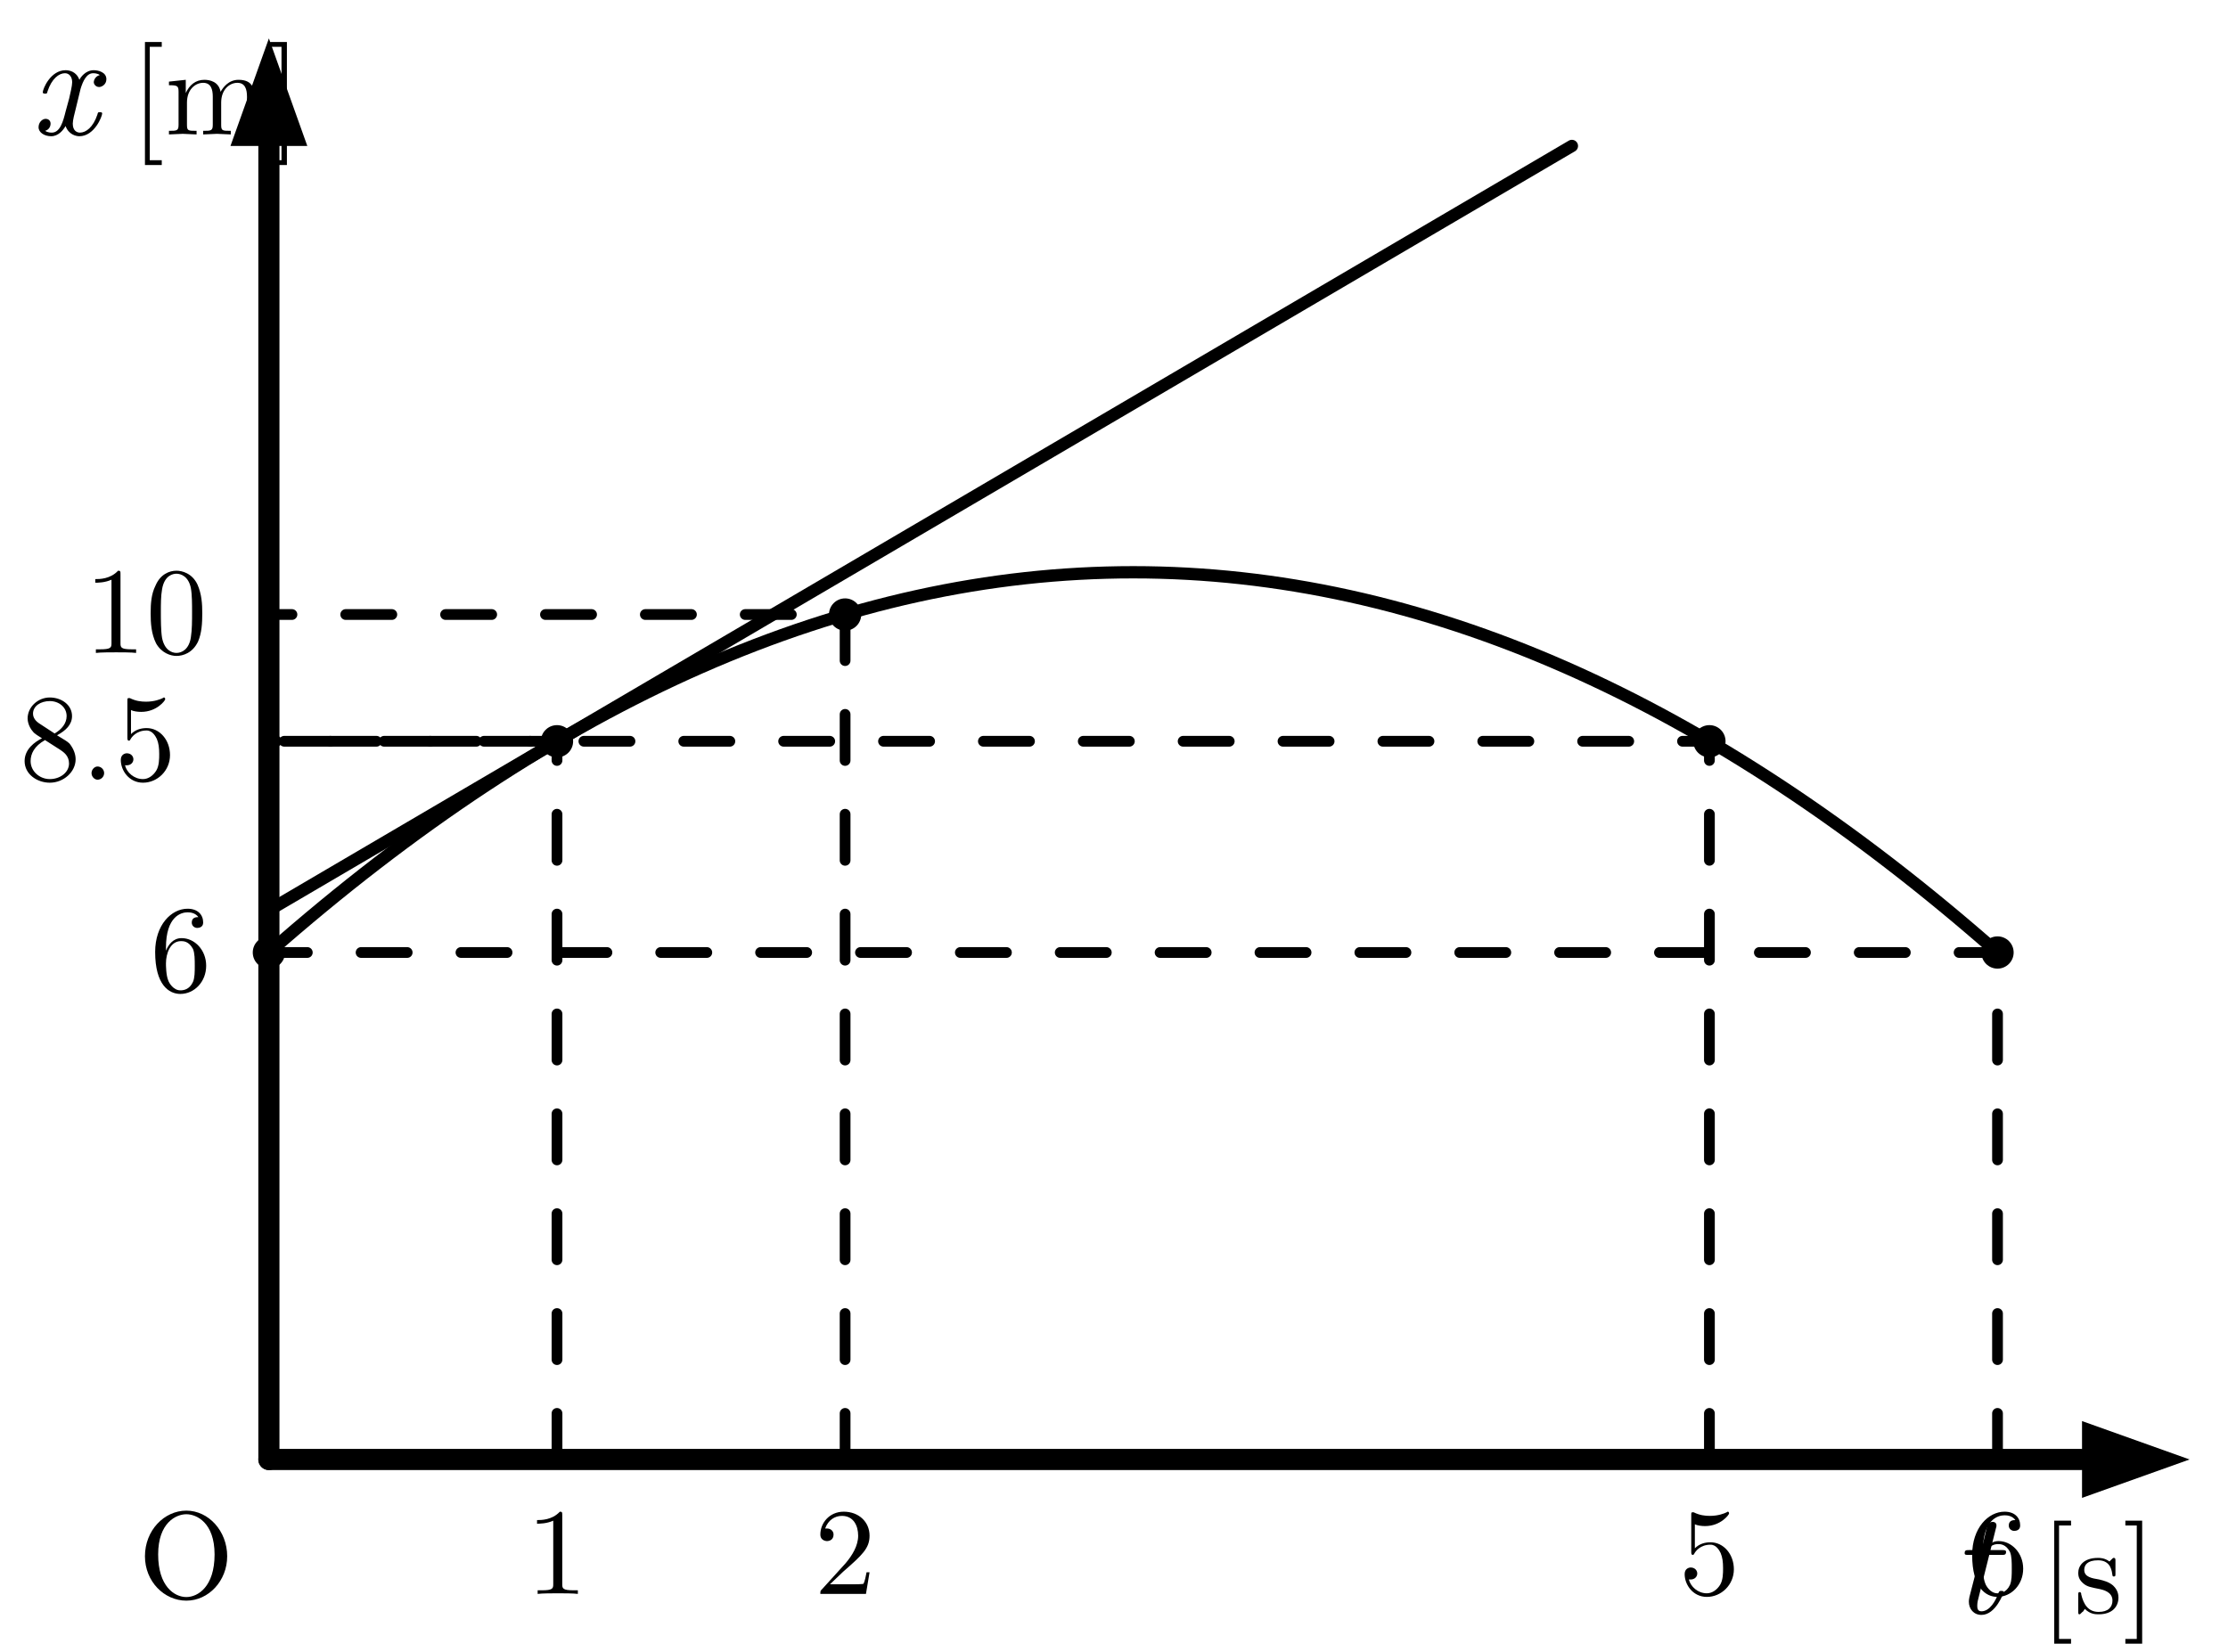
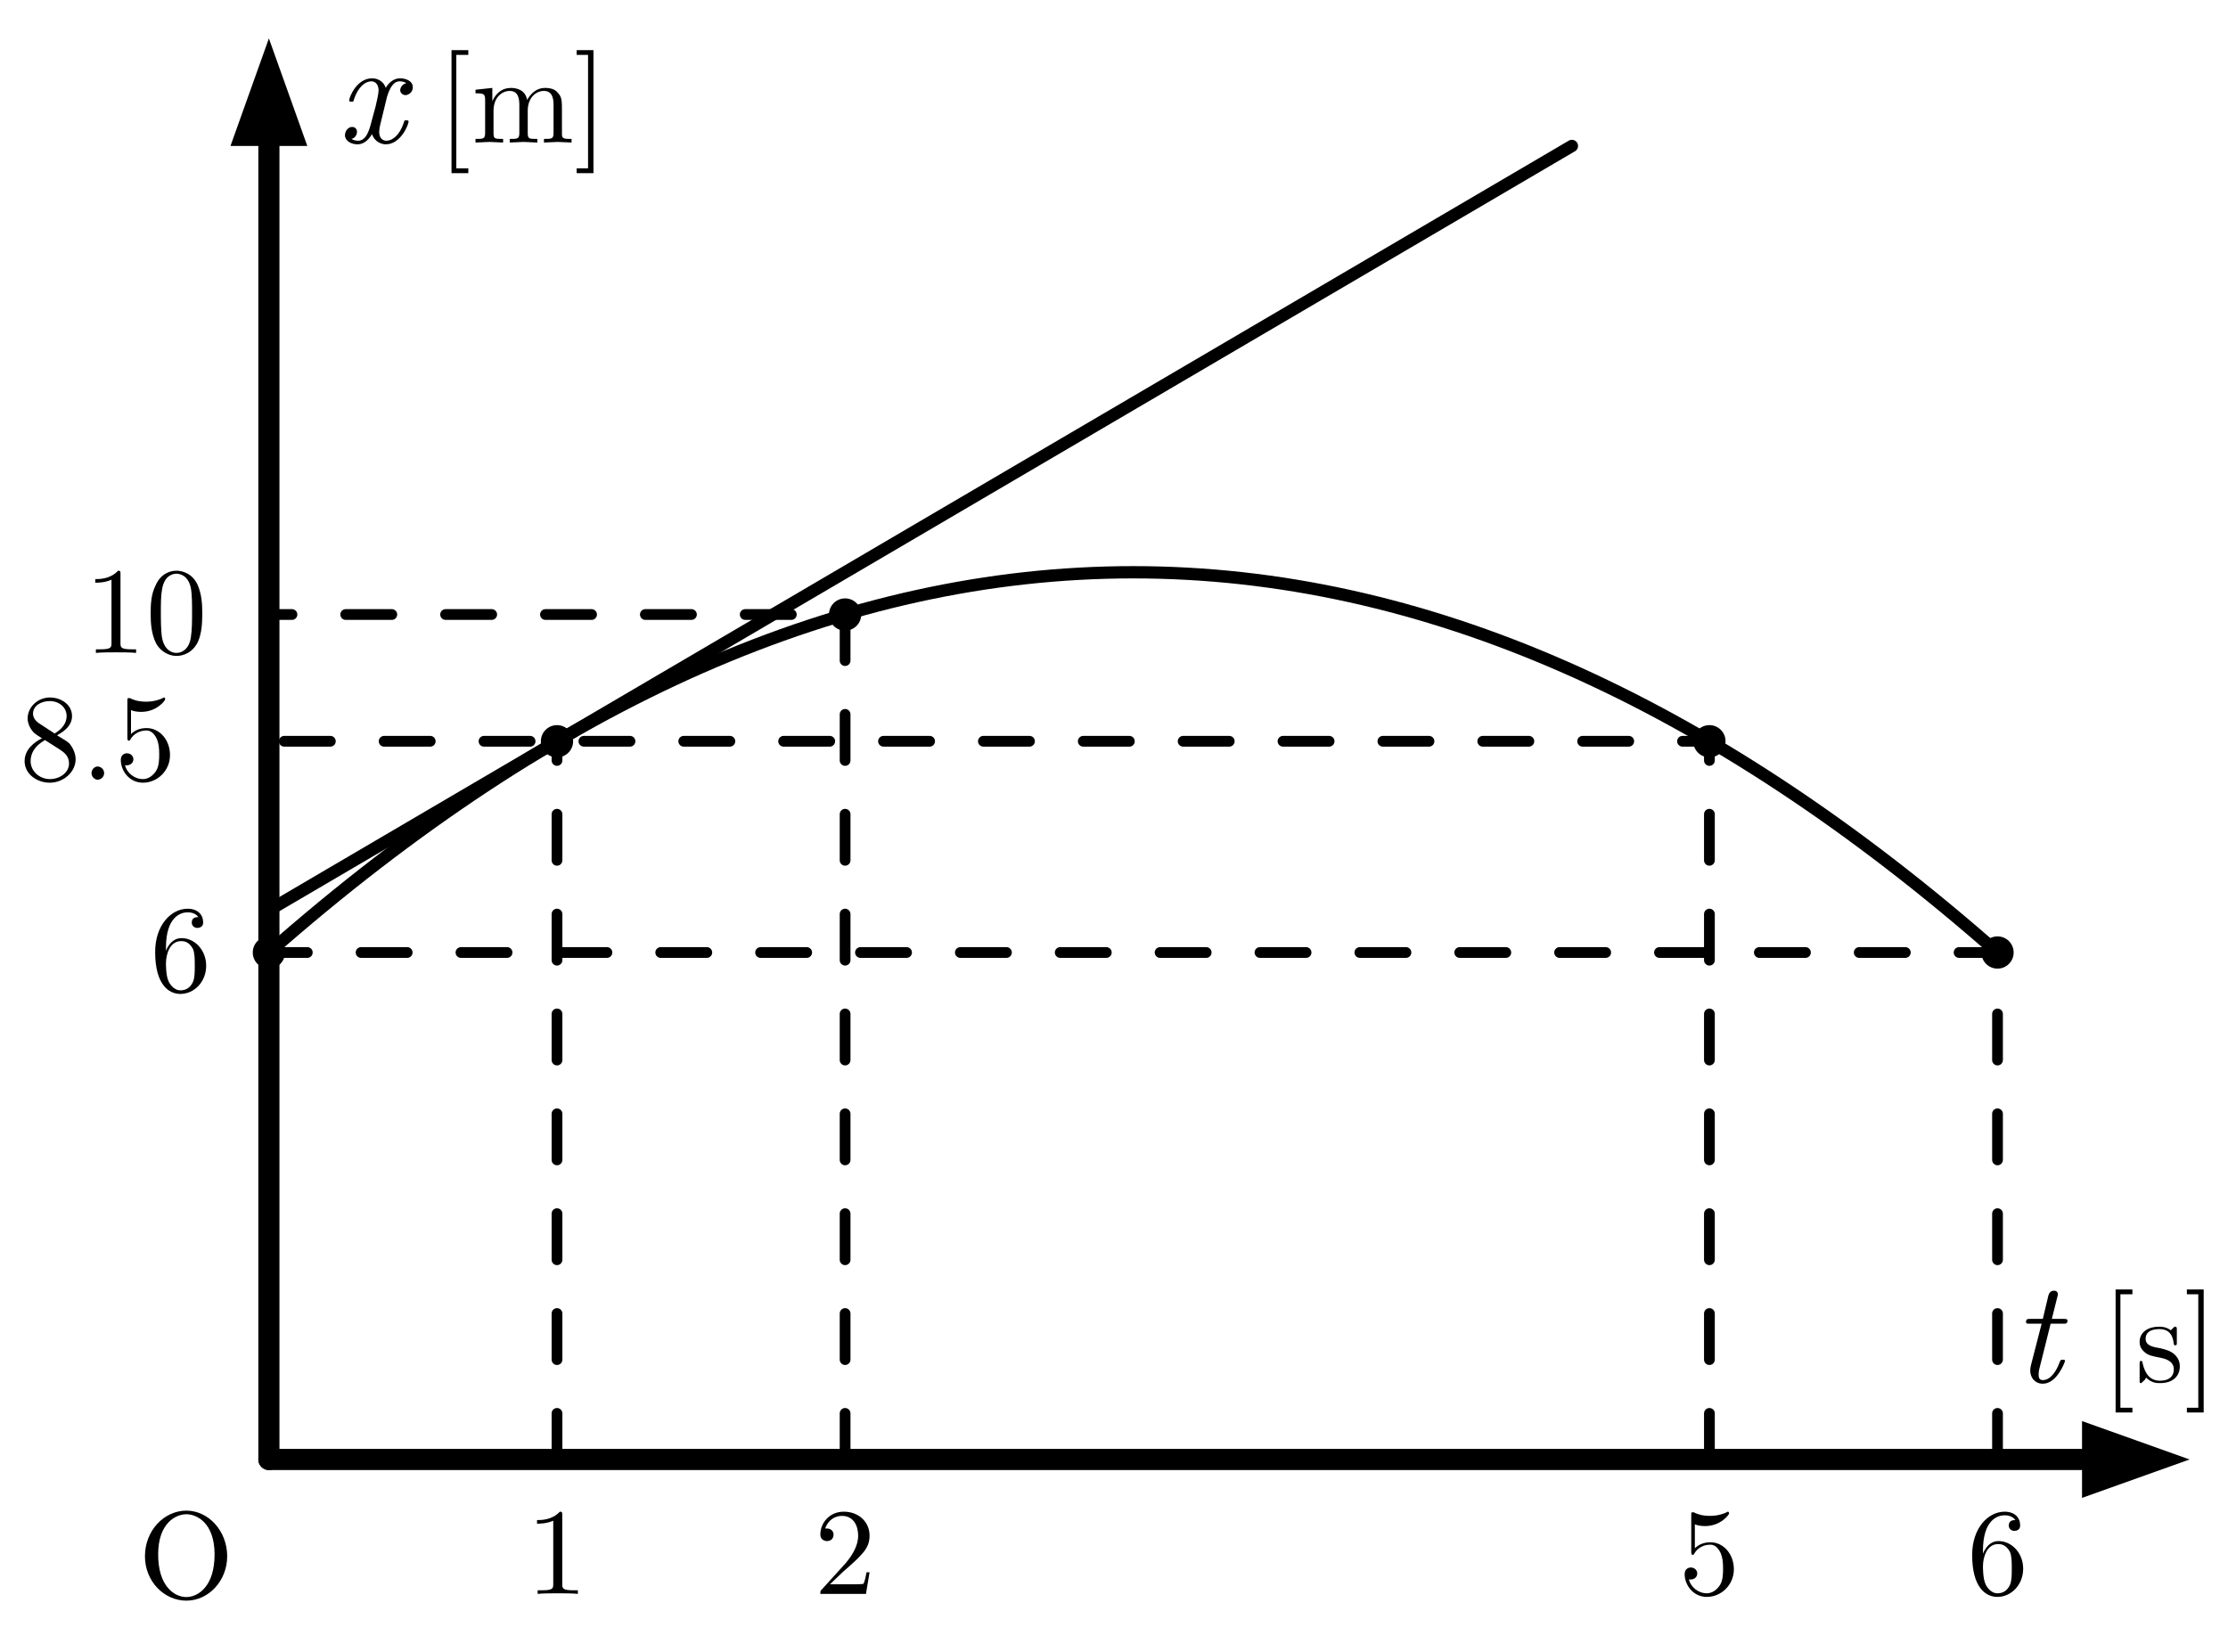
- <svg xmlns="http://www.w3.org/2000/svg" width="58mm" height="43mm" viewBox="0 0 58 43">
-   <defs>
-     <style>
+ <svg xmlns="http://www.w3.org/2000/svg" width="58mm" height="43mm" viewBox="0 0 58 43" version="1.1" id="svg19">
+   <defs id="defs1">
+     <style id="style1">
      .main { stroke:#000; stroke-width:0.55; fill:none; stroke-linecap:round; stroke-linejoin:round; }
      .thin { stroke:#000; stroke-width:0.32; fill:none; stroke-linecap:round; stroke-linejoin:round; }
      .dash { stroke:#000; stroke-width:0.28; fill:none; stroke-dasharray:1.2 1.4; stroke-linecap:round; }
      .axis-arrow { fill:#000; stroke:none; }
      .point { fill:#000; stroke:none; }
      .label, .math-label, .axis-label {
        font-family:"CMU Serif","Computer Modern Serif","Latin Modern Roman","Times New Roman",serif;
        fill:#000;
      }
      .label { font-size:3.2px; font-style:normal; }
      .math-label { font-size:3.2px; font-style:normal; }
      .axis-label { font-size:3.8px; font-style:italic; }
    </style>
  </defs>
-   <line class="main" x1="7" y1="38" x2="54.2" y2="38" />
-   <polygon class="axis-arrow" points="57,38 54.2,37 54.2,39" />
-   <line class="main" x1="7" y1="38" x2="7" y2="3.8" />
-   <polygon class="axis-arrow" points="7,1 6,3.8 8,3.8" />
-   <text class="label" x="3.6" y="41.6">O</text>
-   <text class="axis-label" x="50.8" y="42">t</text>
-   <text class="math-label" x="53.1" y="42">[s]</text>
-   <text class="axis-label" x="0.8" y="3.5">x</text>
-   <text class="math-label" x="3.4" y="3.5">[m]</text>
-   <g class="dash">
-     <path d="M14.5 38 V19.3 H7" />
-     <path d="M22 38 V16 H7" />
-     <path d="M44.5 38 V19.3 H7" />
-     <path d="M52 38 V24.8 H7" />
+   <line class="main" x1="7" y1="38" x2="54.2" y2="38" id="line1" />
+   <polygon class="axis-arrow" points="57,38 54.2,37 54.2,39" id="polygon1" />
+   <line class="main" x1="7" y1="38" x2="7" y2="3.8" id="line2" />
+   <polygon class="axis-arrow" points="7,1 6,3.8 8,3.8" id="polygon2" />
+   <text class="label" x="3.6" y="41.6" id="text2">O</text>
+   <text class="axis-label" x="52.4" y="35.98" id="text3">t</text>
+   <text class="math-label" x="54.7" y="35.98" id="text4">[s]</text>
+   <text class="axis-label" x="8.779" y="3.712" id="text5">x</text>
+   <text class="math-label" x="11.379" y="3.712" id="text6">[m]</text>
+   <path d="M 14.5,38 V 19.3" id="path6" style="fill:none;stroke:#000000;stroke-width:0.28;stroke-linecap:round;stroke-dasharray:1.2, 1.4" />
+   <path d="M 22,38 V 16 H 7" id="path7" style="fill:none;stroke:#000000;stroke-width:0.28;stroke-linecap:round;stroke-dasharray:1.2, 1.4" />
+   <path d="M 44.5,38 V 19.3 l -37.593,1.46e-4" id="path8" style="fill:none;stroke:#000000;stroke-width:0.28;stroke-linecap:round;stroke-dasharray:1.2, 1.4" />
+   <path d="M 52,38 V 24.8 H 7" id="path9" style="fill:none;stroke:#000000;stroke-width:0.28;stroke-linecap:round;stroke-dasharray:1.2, 1.4" />
+   <g class="label" id="g15">
+     <text x="13.7" y="41.5" id="text9">1</text>
+     <text x="21.2" y="41.5" id="text10">2</text>
+     <text x="43.7" y="41.5" id="text11">5</text>
+     <text x="51.2" y="41.5" id="text12">6</text>
+     <text x="3.9" y="25.8" id="text13">6</text>
+     <text x="0.5" y="20.3" id="text14">8.5</text>
+     <text x="2.2" y="17.0" id="text15">10</text>
  </g>
-   <g class="label">
-     <text x="13.7" y="41.5">1</text>
-     <text x="21.2" y="41.5">2</text>
-     <text x="43.7" y="41.5">5</text>
-     <text x="51.2" y="41.5">6</text>
-     <text x="3.9" y="25.8">6</text>
-     <text x="0.5" y="20.3">8.5</text>
-     <text x="2.2" y="17.0">10</text>
-   </g>
-   <path class="thin" d="M7 24.8 Q29.5 5 52 24.8" />
-   <line class="thin" x1="7" y1="23.7" x2="40.92" y2="3.8" />
-   <circle class="point" cx="7" cy="24.8" r="0.42" />
-   <circle class="point" cx="14.5" cy="19.3" r="0.42" />
-   <circle class="point" cx="22" cy="16" r="0.42" />
-   <circle class="point" cx="44.5" cy="19.3" r="0.42" />
-   <circle class="point" cx="52" cy="24.8" r="0.42" />
+   <path class="thin" d="M7 24.8 Q29.5 5 52 24.8" id="path15" />
+   <line class="thin" x1="7" y1="23.7" x2="40.92" y2="3.8" id="line15" />
+   <circle class="point" cx="7" cy="24.8" r="0.42" id="circle15" />
+   <circle class="point" cx="14.5" cy="19.3" r="0.42" id="circle16" />
+   <circle class="point" cx="22" cy="16" r="0.42" id="circle17" />
+   <circle class="point" cx="44.5" cy="19.3" r="0.42" id="circle18" />
+   <circle class="point" cx="52" cy="24.8" r="0.42" id="circle19" />
</svg>
